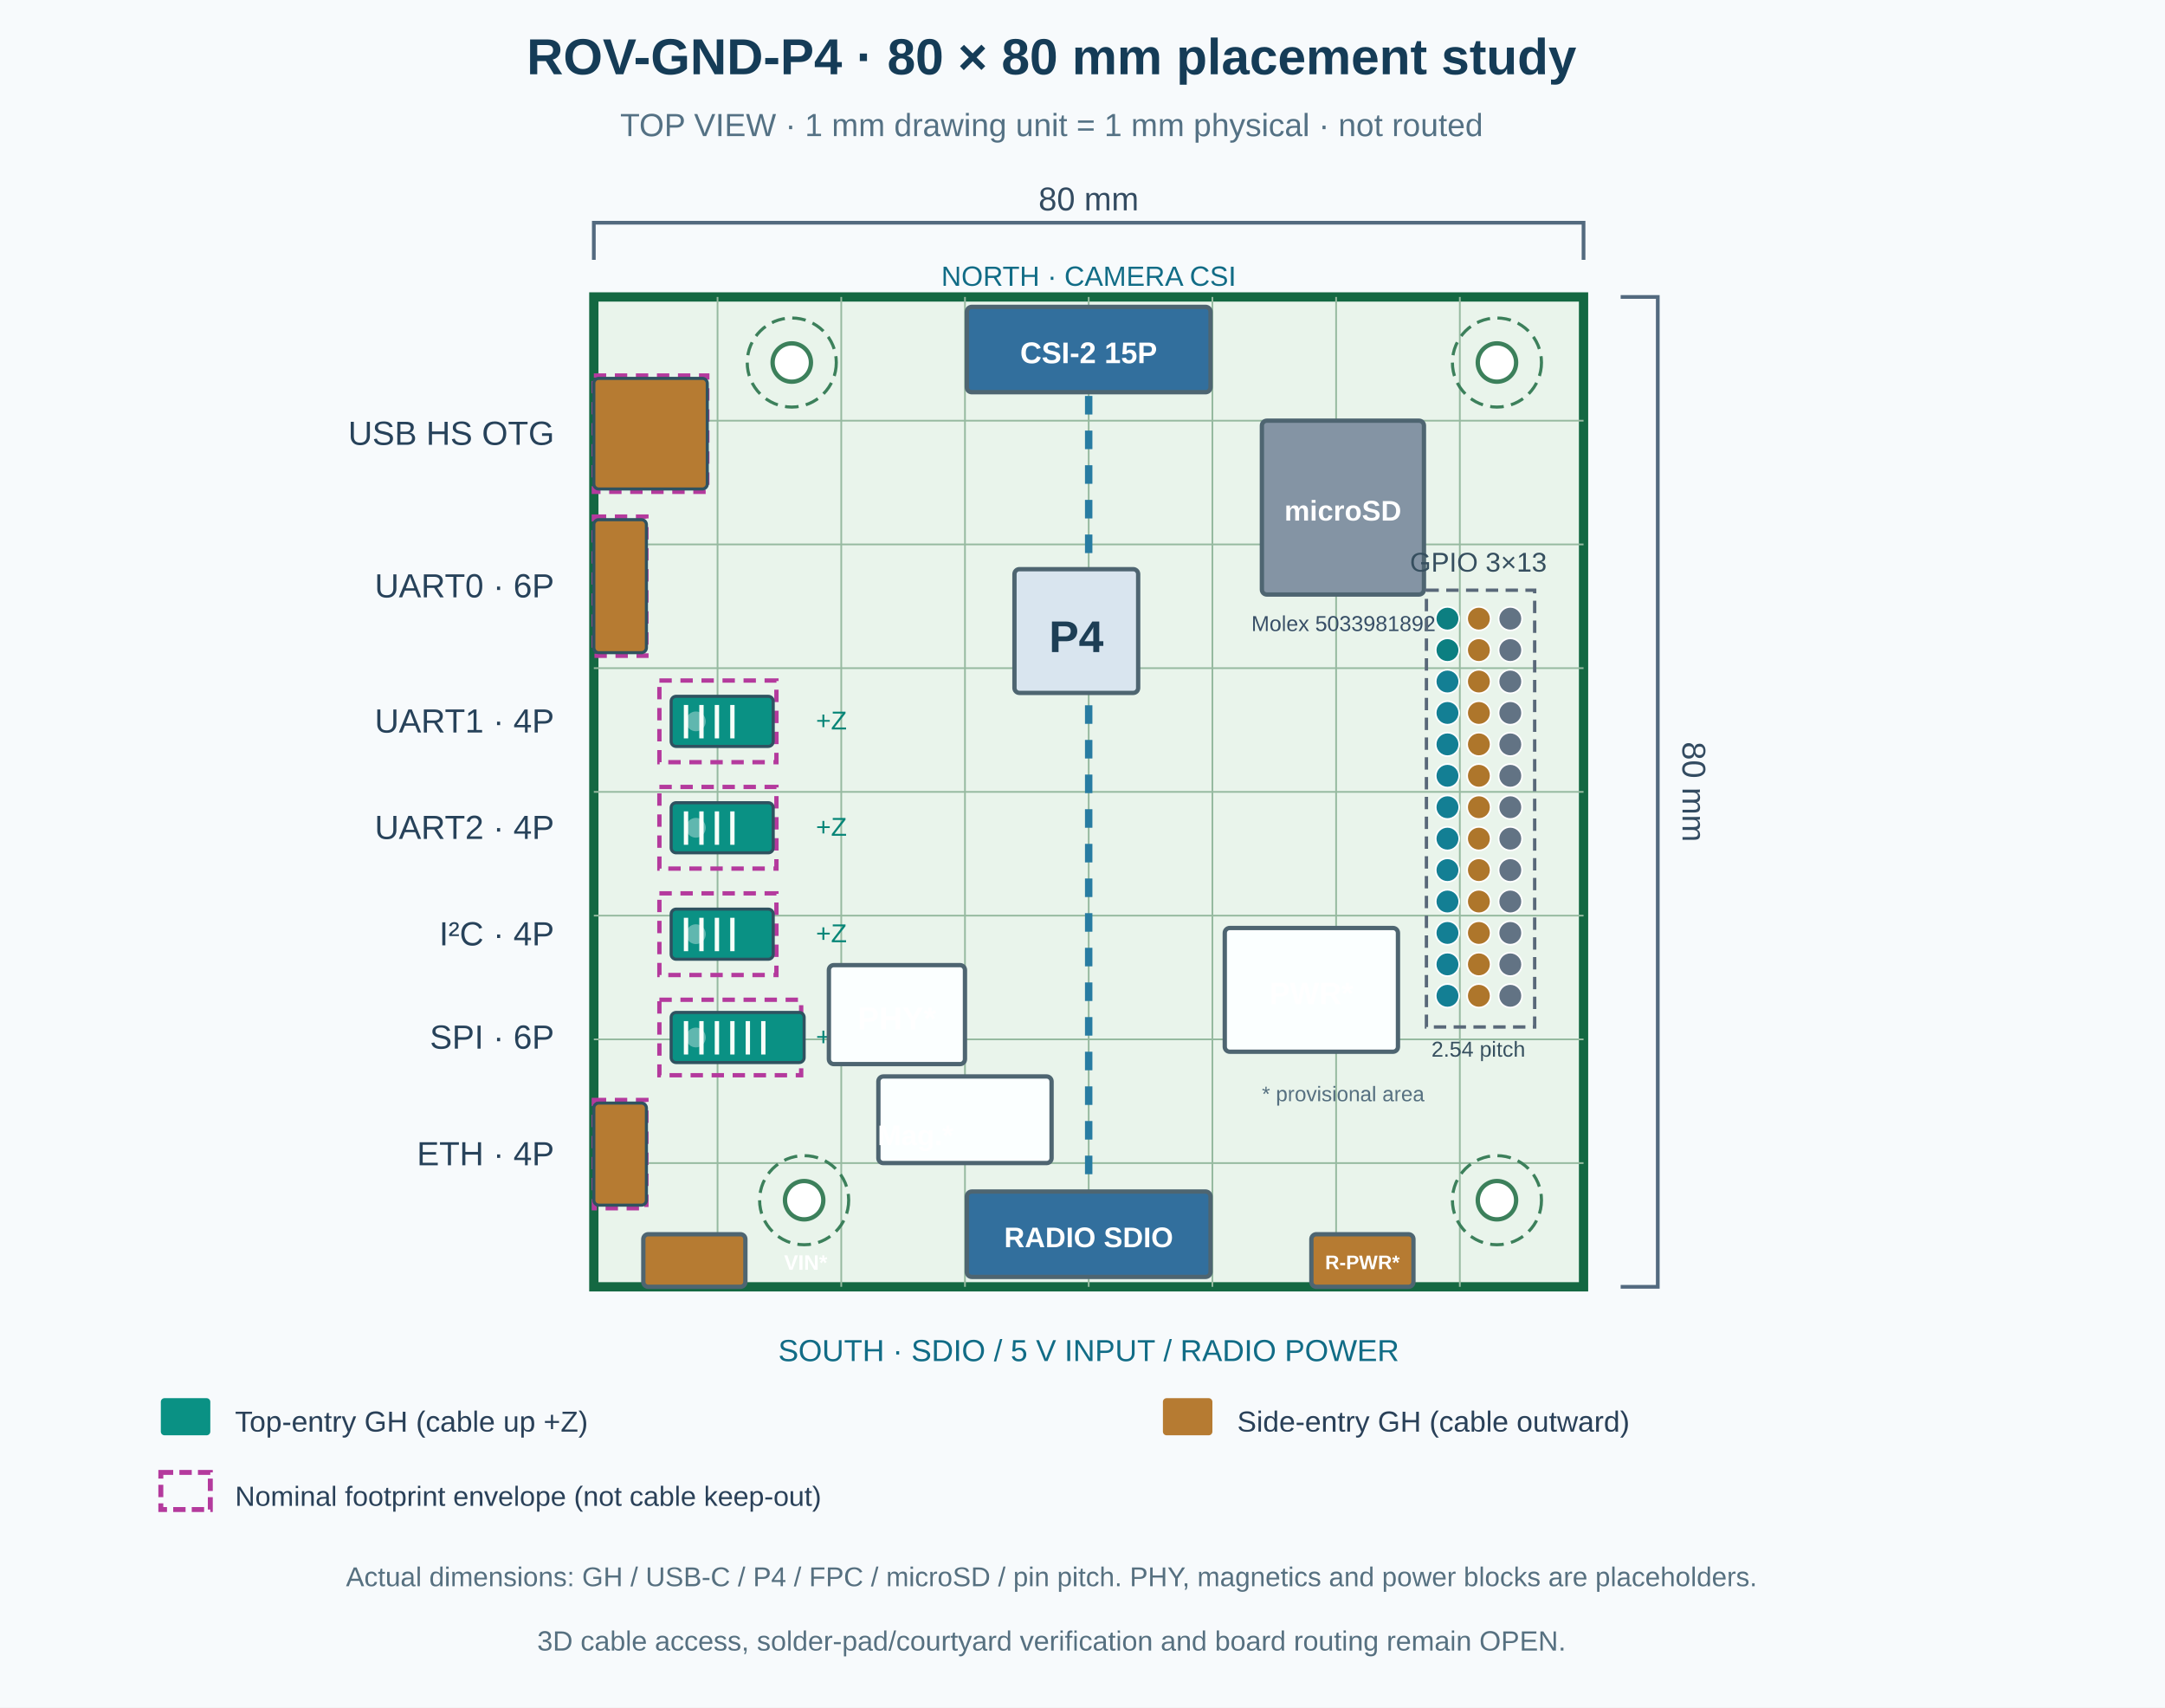
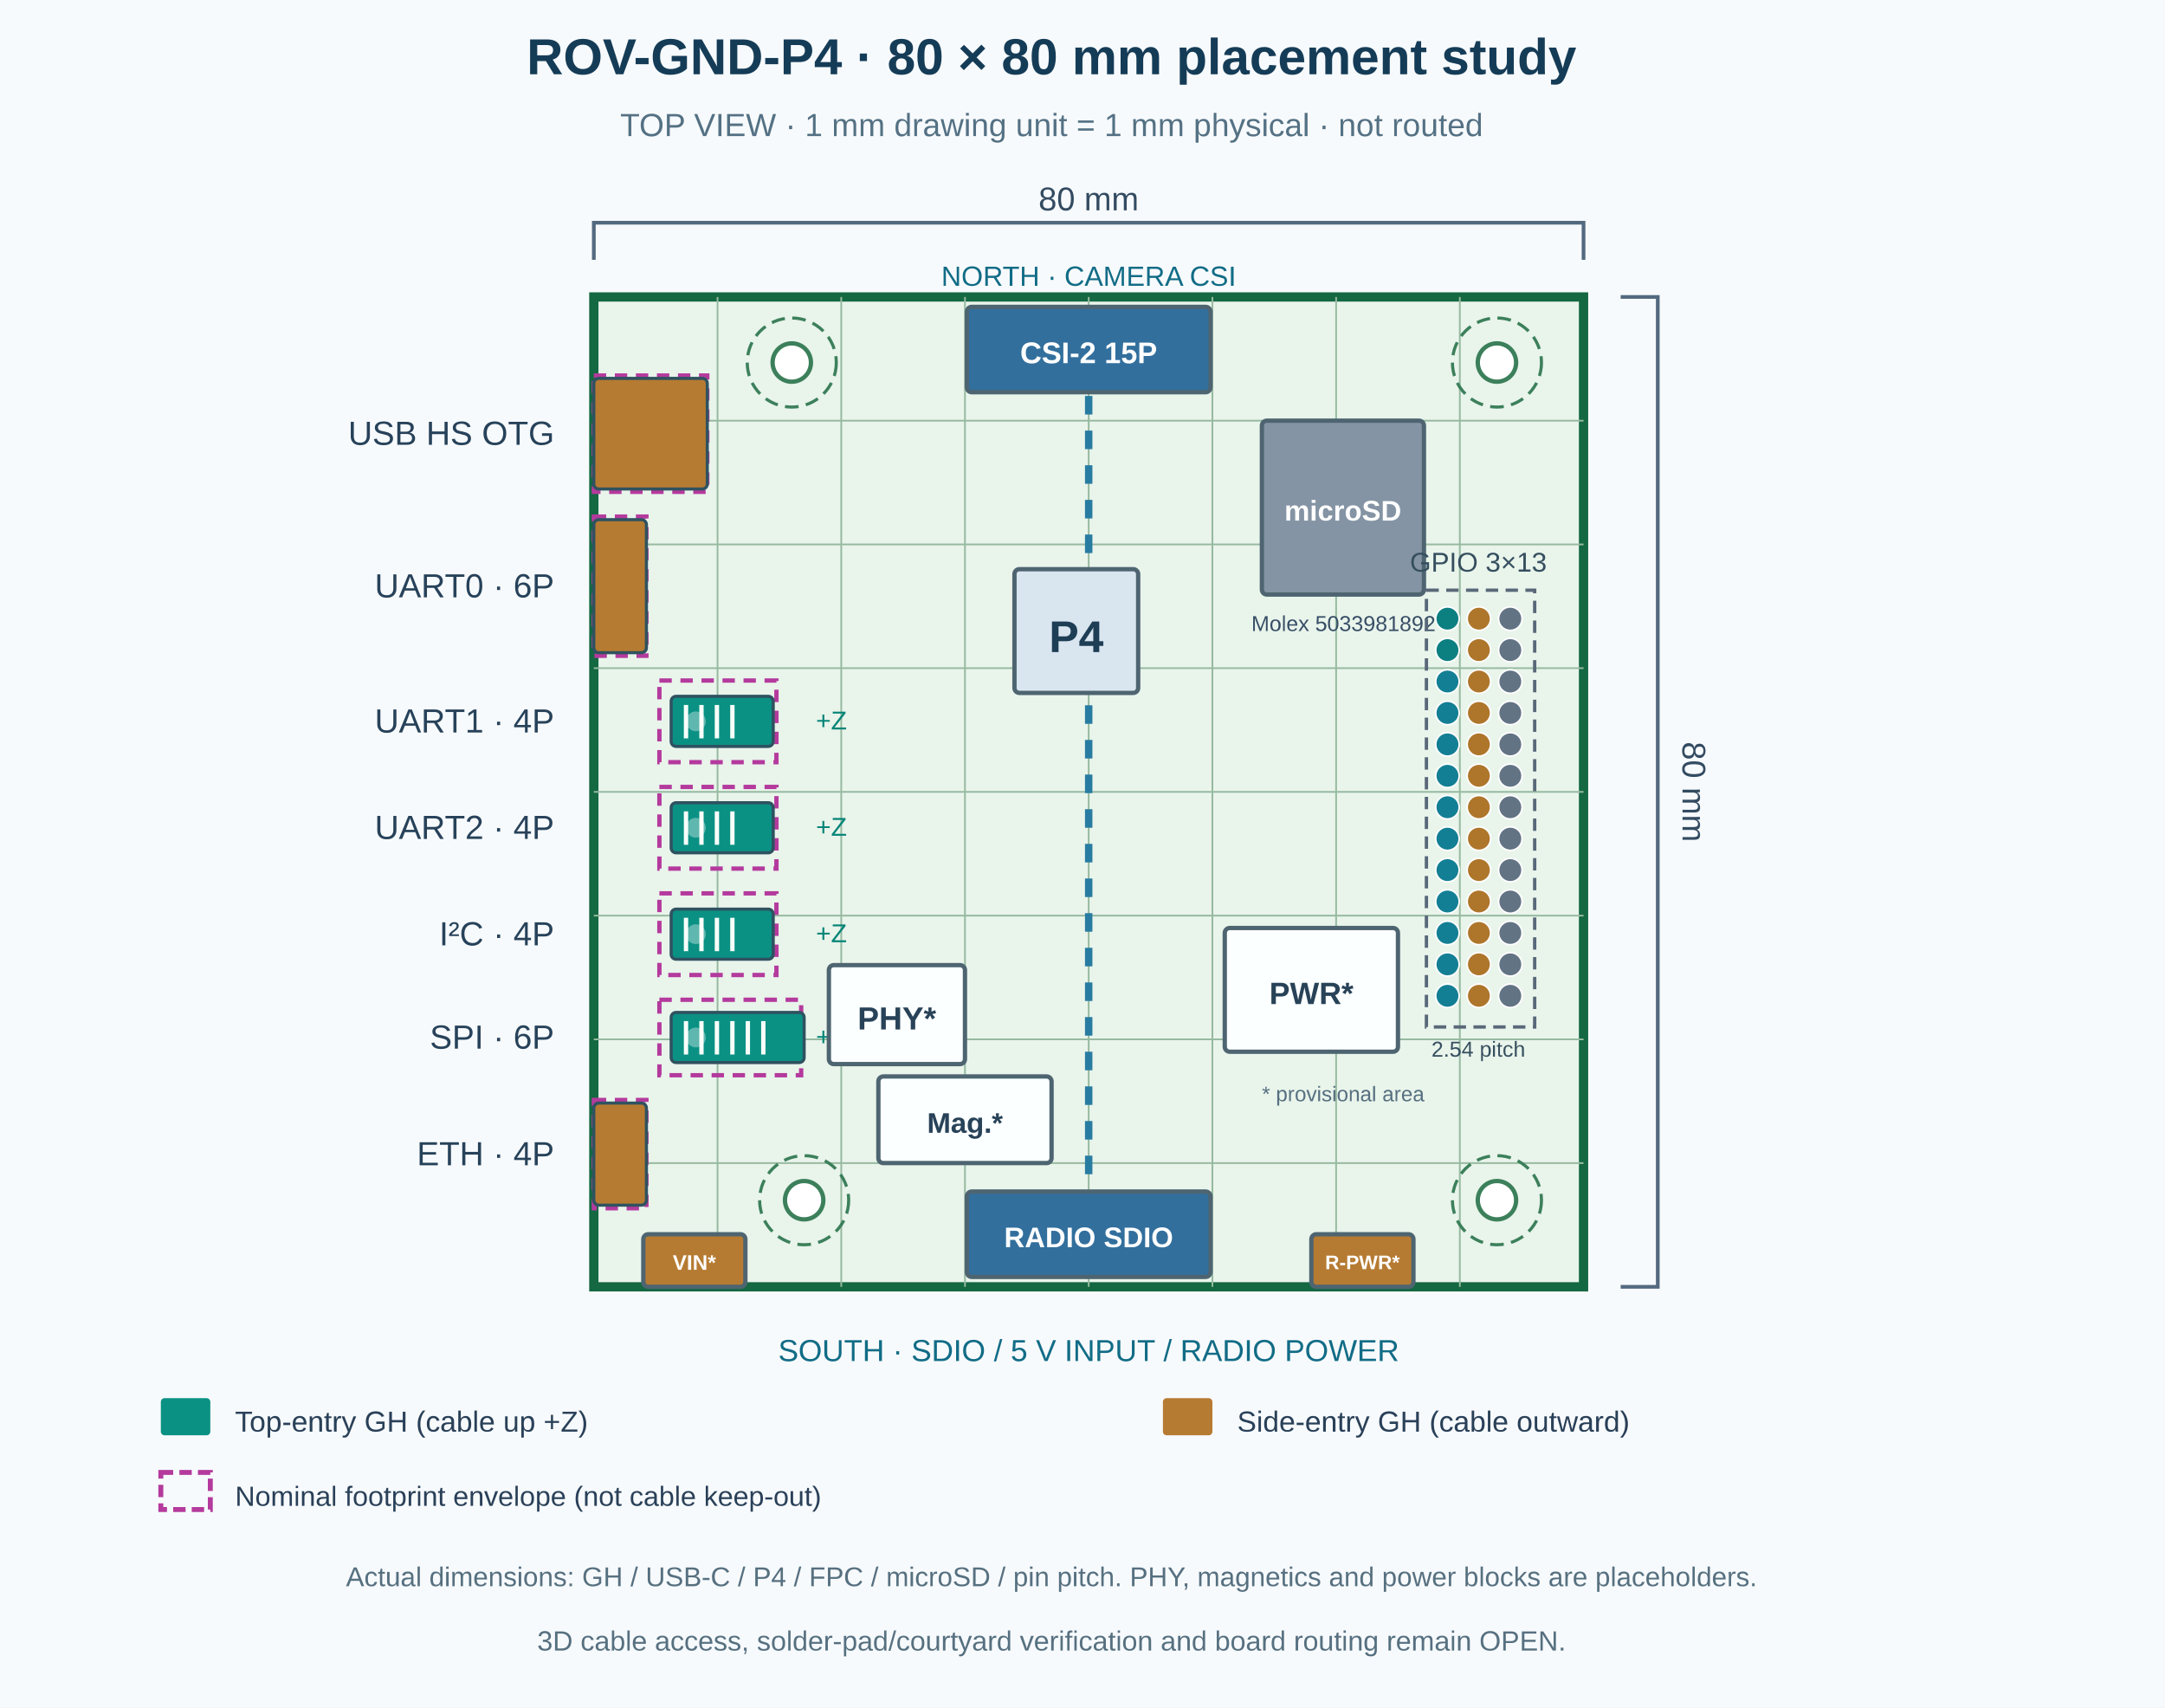
<svg xmlns="http://www.w3.org/2000/svg" width="175mm" height="138mm" viewBox="0 0 175 138" role="img" aria-labelledby="title desc">
  <rect width="175" height="138" fill="#f7fafc" />
  <text x="85" y="6" font-family="Arial,sans-serif" font-size="4.1" text-anchor="middle" fill="#153c57" font-weight="bold">ROV-GND-P4 · 80 × 80 mm placement study</text>
  <text x="85" y="11" font-family="Arial,sans-serif" font-size="2.6" text-anchor="middle" fill="#547184" font-weight="normal">TOP VIEW · 1 mm drawing unit = 1 mm physical · not routed</text>
  <rect x="48" y="24" width="80" height="80" fill="#e9f4eb" stroke="#146842" stroke-width="0.75" />
  <path d="M58 24 V104 M48 34 H128" fill="none" stroke="#96baa0" stroke-width=".14" />
  <path d="M68 24 V104 M48 44 H128" fill="none" stroke="#96baa0" stroke-width=".14" />
  <path d="M78 24 V104 M48 54 H128" fill="none" stroke="#96baa0" stroke-width=".14" />
  <path d="M88 24 V104 M48 64 H128" fill="none" stroke="#96baa0" stroke-width=".14" />
  <path d="M98 24 V104 M48 74 H128" fill="none" stroke="#96baa0" stroke-width=".14" />
  <path d="M108 24 V104 M48 84 H128" fill="none" stroke="#96baa0" stroke-width=".14" />
  <path d="M118 24 V104 M48 94 H128" fill="none" stroke="#96baa0" stroke-width=".14" />
  <path d="M48 21 V18 H128 V21 M131 24 H134 V104 H131" stroke="#536a7f" stroke-width=".3" fill="none" />
  <text x="88" y="17" font-family="Arial,sans-serif" font-size="2.65" text-anchor="middle" fill="#334b61" font-weight="normal">80 mm</text>
  <text x="136" y="64" transform="rotate(90 136 64)" fill="#334b61" font-size="2.65" font-family="Arial,sans-serif" text-anchor="middle">80 mm</text>
  <text x="88" y="23.1" font-family="Arial,sans-serif" font-size="2.25" text-anchor="middle" fill="#116c86" font-weight="normal">NORTH · CAMERA CSI</text>
  <rect x="48" y="30.35" width="9.17" height="9.4" fill="none" stroke="#b43a9d" stroke-width=".35" stroke-dasharray="1 .7" />
  <rect x="48" y="30.58" width="9.17" height="8.94" rx=".4" fill="#b67b32" stroke="#2f5260" stroke-width=".25" />
  <text x="44.8" y="35.95" font-family="Arial,sans-serif" font-size="2.7" text-anchor="end" fill="#27425a" font-weight="normal">USB HS OTG</text>
  <rect x="48" y="41.75" width="4.25" height="11.25" fill="none" stroke="#b43a9d" stroke-width=".35" stroke-dasharray="1 .7" />
  <rect x="48" y="42" width="4.25" height="10.75" rx=".4" fill="#b67b32" stroke="#2f5260" stroke-width=".25" />
  <text x="44.8" y="48.275" font-family="Arial,sans-serif" font-size="2.7" text-anchor="end" fill="#27425a" font-weight="normal">UART0 · 6P</text>
  <rect x="53.3" y="55" width="9.46" height="6.6" fill="none" stroke="#b43a9d" stroke-width=".35" stroke-dasharray="1 .7" />
  <rect x="54.25" y="56.275" width="8.25" height="4.05" rx=".4" fill="#0a9184" stroke="#2f5260" stroke-width=".25" />
  <path d="M55.45 56.975 v2.7" stroke="#f7fff9" stroke-width=".35" />
  <path d="M56.7 56.975 v2.7" stroke="#f7fff9" stroke-width=".35" />
  <path d="M57.95 56.975 v2.7" stroke="#f7fff9" stroke-width=".35" />
  <path d="M59.2 56.975 v2.7" stroke="#f7fff9" stroke-width=".35" />
  <circle cx="56.25" cy="58.3" r=".8" fill="#fff" opacity=".35" />
  <text x="44.8" y="59.2" font-family="Arial,sans-serif" font-size="2.7" text-anchor="end" fill="#27425a" font-weight="normal">UART1 · 4P</text>
  <text x="67.2" y="58.95" font-family="Arial,sans-serif" font-size="2.1" text-anchor="middle" fill="#068577" font-weight="normal">+Z</text>
  <rect x="53.3" y="63.6" width="9.46" height="6.6" fill="none" stroke="#b43a9d" stroke-width=".35" stroke-dasharray="1 .7" />
  <rect x="54.25" y="64.875" width="8.25" height="4.05" rx=".4" fill="#0a9184" stroke="#2f5260" stroke-width=".25" />
  <path d="M55.45 65.575 v2.7" stroke="#f7fff9" stroke-width=".35" />
  <path d="M56.7 65.575 v2.7" stroke="#f7fff9" stroke-width=".35" />
  <path d="M57.95 65.575 v2.7" stroke="#f7fff9" stroke-width=".35" />
  <path d="M59.2 65.575 v2.7" stroke="#f7fff9" stroke-width=".35" />
  <circle cx="56.25" cy="66.9" r=".8" fill="#fff" opacity=".35" />
  <text x="44.8" y="67.8" font-family="Arial,sans-serif" font-size="2.7" text-anchor="end" fill="#27425a" font-weight="normal">UART2 · 4P</text>
  <text x="67.2" y="67.55" font-family="Arial,sans-serif" font-size="2.1" text-anchor="middle" fill="#068577" font-weight="normal">+Z</text>
  <rect x="53.3" y="72.2" width="9.46" height="6.6" fill="none" stroke="#b43a9d" stroke-width=".35" stroke-dasharray="1 .7" />
  <rect x="54.25" y="73.475" width="8.25" height="4.05" rx=".4" fill="#0a9184" stroke="#2f5260" stroke-width=".25" />
  <path d="M55.45 74.175 v2.7" stroke="#f7fff9" stroke-width=".35" />
  <path d="M56.7 74.175 v2.7" stroke="#f7fff9" stroke-width=".35" />
  <path d="M57.95 74.175 v2.7" stroke="#f7fff9" stroke-width=".35" />
  <path d="M59.2 74.175 v2.7" stroke="#f7fff9" stroke-width=".35" />
  <circle cx="56.25" cy="75.5" r=".8" fill="#fff" opacity=".35" />
  <text x="44.8" y="76.4" font-family="Arial,sans-serif" font-size="2.7" text-anchor="end" fill="#27425a" font-weight="normal">I²C · 4P</text>
  <text x="67.2" y="76.15" font-family="Arial,sans-serif" font-size="2.1" text-anchor="middle" fill="#068577" font-weight="normal">+Z</text>
  <rect x="53.3" y="80.8" width="11.46" height="6.1" fill="none" stroke="#b43a9d" stroke-width=".35" stroke-dasharray="1 .7" />
  <rect x="54.25" y="81.825" width="10.75" height="4.05" rx=".4" fill="#0a9184" stroke="#2f5260" stroke-width=".25" />
  <path d="M55.45 82.525 v2.7" stroke="#f7fff9" stroke-width=".35" />
  <path d="M56.7 82.525 v2.7" stroke="#f7fff9" stroke-width=".35" />
  <path d="M57.95 82.525 v2.7" stroke="#f7fff9" stroke-width=".35" />
  <path d="M59.2 82.525 v2.7" stroke="#f7fff9" stroke-width=".35" />
  <path d="M60.45 82.525 v2.7" stroke="#f7fff9" stroke-width=".35" />
  <path d="M61.7 82.525 v2.7" stroke="#f7fff9" stroke-width=".35" />
  <circle cx="56.25" cy="83.85" r=".8" fill="#fff" opacity=".35" />
  <text x="44.8" y="84.75" font-family="Arial,sans-serif" font-size="2.7" text-anchor="end" fill="#27425a" font-weight="normal">SPI · 6P</text>
  <text x="67.2" y="84.5" font-family="Arial,sans-serif" font-size="2.1" text-anchor="middle" fill="#068577" font-weight="normal">+Z</text>
  <rect x="48" y="88.9" width="4.25" height="8.75" fill="none" stroke="#b43a9d" stroke-width=".35" stroke-dasharray="1 .7" />
  <rect x="48" y="89.15" width="4.25" height="8.25" rx=".4" fill="#b67b32" stroke="#2f5260" stroke-width=".25" />
  <text x="44.8" y="94.175" font-family="Arial,sans-serif" font-size="2.7" text-anchor="end" fill="#27425a" font-weight="normal">ETH · 4P</text>
  <rect x="78.15" y="24.8" width="19.7" height="6.9" fill="#326f9d" stroke="#4e6571" stroke-width=".35" rx=".4" />
  <text x="88" y="29.35" font-family="Arial,sans-serif" font-size="2.4" text-anchor="middle" fill="#fff" font-weight="bold">CSI-2 15P</text>
  <rect x="78.15" y="96.3" width="19.7" height="6.9" fill="#326f9d" stroke="#4e6571" stroke-width=".35" rx=".4" />
  <text x="88" y="100.8" font-family="Arial,sans-serif" font-size="2.3" text-anchor="middle" fill="#fff" font-weight="bold">RADIO SDIO</text>
  <rect x="82" y="46" width="10" height="10" fill="#d9e5ef" stroke="#4e6571" stroke-width=".35" rx=".4" />
  <text x="87" y="52.7" font-family="Arial,sans-serif" font-size="3.6" text-anchor="middle" fill="#1d3e55" font-weight="bold">P4</text>
  <path d="M88 32 V45.4 M88 57 V95.9" stroke="#287ca2" stroke-width=".6" stroke-dasharray="1.5 1.3" fill="none" />
  <rect x="102" y="34" width="13.1" height="14.05" fill="#8494a4" stroke="#4e6571" stroke-width=".35" rx=".4" />
  <text x="108.55" y="42.075" font-family="Arial,sans-serif" font-size="2.3" text-anchor="middle" fill="#fff" font-weight="bold">microSD</text>
  <text x="108.6" y="51" font-family="Arial,sans-serif" font-size="1.75" text-anchor="middle" fill="#374e66" font-weight="normal">Molex 5033981892</text>
  <rect x="67" y="78" width="11" height="8" fill="#fbffff" stroke="#4e6571" stroke-width=".35" rx=".4" />
-   <text x="72.5" y="83.2" font-family="Arial,sans-serif" font-size="2.6" text-anchor="middle" fill="#fff" font-weight="bold">PHY*</text>
+   <text x="72.5" y="83.2" font-family="Arial,sans-serif" font-size="2.6" text-anchor="middle" fill="#284258" font-weight="bold">PHY*</text>
  <rect x="71" y="87" width="14" height="7" fill="#fbffff" stroke="#4e6571" stroke-width=".35" rx=".4" />
-   <text x="74" y="92.55" font-family="Arial,sans-serif" font-size="2.3" text-anchor="middle" fill="#fff" font-weight="bold">Mag.*</text>
+   <text x="78" y="91.55" font-family="Arial,sans-serif" font-size="2.3" text-anchor="middle" fill="#284258" font-weight="bold">Mag.*</text>
  <rect x="99" y="75" width="14" height="10" fill="#fbffff" stroke="#4e6571" stroke-width=".35" rx=".4" />
-   <text x="106" y="81.15" font-family="Arial,sans-serif" font-size="2.5" text-anchor="middle" fill="#fff" font-weight="bold">PWR*</text>
+   <text x="106" y="81.15" font-family="Arial,sans-serif" font-size="2.5" text-anchor="middle" fill="#284258" font-weight="bold">PWR*</text>
  <text x="102" y="89" font-family="Arial,sans-serif" font-size="1.7" text-anchor="start" fill="#567080" font-weight="normal">* provisional area</text>
  <circle cx="117" cy="50" r=".95" stroke="#fff" stroke-width=".13" fill="#0c7f81" />
  <circle cx="119.54" cy="50" r=".95" stroke="#fff" stroke-width=".13" fill="#ae762b" />
  <circle cx="122.08" cy="50" r=".95" stroke="#fff" stroke-width=".13" fill="#627384" />
  <circle cx="117" cy="52.54" r=".95" stroke="#fff" stroke-width=".13" fill="#0c7f81" />
  <circle cx="119.54" cy="52.54" r=".95" stroke="#fff" stroke-width=".13" fill="#ae762b" />
  <circle cx="122.08" cy="52.54" r=".95" stroke="#fff" stroke-width=".13" fill="#627384" />
  <circle cx="117" cy="55.08" r=".95" stroke="#fff" stroke-width=".13" fill="#137f94" />
  <circle cx="119.54" cy="55.08" r=".95" stroke="#fff" stroke-width=".13" fill="#ae762b" />
  <circle cx="122.08" cy="55.08" r=".95" stroke="#fff" stroke-width=".13" fill="#627384" />
  <circle cx="117" cy="57.62" r=".95" stroke="#fff" stroke-width=".13" fill="#137f94" />
  <circle cx="119.54" cy="57.62" r=".95" stroke="#fff" stroke-width=".13" fill="#ae762b" />
  <circle cx="122.08" cy="57.62" r=".95" stroke="#fff" stroke-width=".13" fill="#627384" />
  <circle cx="117" cy="60.16" r=".95" stroke="#fff" stroke-width=".13" fill="#137f94" />
  <circle cx="119.54" cy="60.16" r=".95" stroke="#fff" stroke-width=".13" fill="#ae762b" />
  <circle cx="122.08" cy="60.16" r=".95" stroke="#fff" stroke-width=".13" fill="#627384" />
  <circle cx="117" cy="62.7" r=".95" stroke="#fff" stroke-width=".13" fill="#137f94" />
  <circle cx="119.54" cy="62.7" r=".95" stroke="#fff" stroke-width=".13" fill="#ae762b" />
  <circle cx="122.08" cy="62.7" r=".95" stroke="#fff" stroke-width=".13" fill="#627384" />
  <circle cx="117" cy="65.24" r=".95" stroke="#fff" stroke-width=".13" fill="#137f94" />
  <circle cx="119.54" cy="65.24" r=".95" stroke="#fff" stroke-width=".13" fill="#ae762b" />
  <circle cx="122.08" cy="65.24" r=".95" stroke="#fff" stroke-width=".13" fill="#627384" />
  <circle cx="117" cy="67.78" r=".95" stroke="#fff" stroke-width=".13" fill="#137f94" />
  <circle cx="119.54" cy="67.78" r=".95" stroke="#fff" stroke-width=".13" fill="#ae762b" />
  <circle cx="122.08" cy="67.78" r=".95" stroke="#fff" stroke-width=".13" fill="#627384" />
  <circle cx="117" cy="70.32" r=".95" stroke="#fff" stroke-width=".13" fill="#137f94" />
  <circle cx="119.54" cy="70.32" r=".95" stroke="#fff" stroke-width=".13" fill="#ae762b" />
  <circle cx="122.08" cy="70.32" r=".95" stroke="#fff" stroke-width=".13" fill="#627384" />
  <circle cx="117" cy="72.86" r=".95" stroke="#fff" stroke-width=".13" fill="#137f94" />
  <circle cx="119.54" cy="72.86" r=".95" stroke="#fff" stroke-width=".13" fill="#ae762b" />
  <circle cx="122.08" cy="72.86" r=".95" stroke="#fff" stroke-width=".13" fill="#627384" />
  <circle cx="117" cy="75.4" r=".95" stroke="#fff" stroke-width=".13" fill="#137f94" />
  <circle cx="119.54" cy="75.4" r=".95" stroke="#fff" stroke-width=".13" fill="#ae762b" />
  <circle cx="122.08" cy="75.4" r=".95" stroke="#fff" stroke-width=".13" fill="#627384" />
  <circle cx="117" cy="77.94" r=".95" stroke="#fff" stroke-width=".13" fill="#137f94" />
  <circle cx="119.54" cy="77.94" r=".95" stroke="#fff" stroke-width=".13" fill="#ae762b" />
  <circle cx="122.08" cy="77.94" r=".95" stroke="#fff" stroke-width=".13" fill="#627384" />
  <circle cx="117" cy="80.48" r=".95" stroke="#fff" stroke-width=".13" fill="#137f94" />
  <circle cx="119.54" cy="80.48" r=".95" stroke="#fff" stroke-width=".13" fill="#ae762b" />
  <circle cx="122.08" cy="80.48" r=".95" stroke="#fff" stroke-width=".13" fill="#627384" />
  <rect x="115.3" y="47.7" width="8.75" height="35.3" fill="none" stroke="#596879" stroke-width=".27" stroke-dasharray="1 .6" />
  <text x="119.5" y="46.2" font-family="Arial,sans-serif" font-size="2.2" text-anchor="middle" fill="#364f5f" font-weight="normal">GPIO 3×13</text>
  <text x="119.5" y="85.4" font-family="Arial,sans-serif" font-size="1.75" text-anchor="middle" fill="#364f5f" font-weight="normal">2.54 pitch</text>
  <rect x="52" y="99.75" width="8.25" height="4.25" fill="#b67b32" stroke="#4e6571" stroke-width=".35" rx=".4" />
-   <text x="65.125" y="102.625" font-family="Arial,sans-serif" font-size="1.7" text-anchor="middle" fill="#fff" font-weight="bold">VIN*</text>
+   <text x="56.125" y="102.625" font-family="Arial,sans-serif" font-size="1.7" text-anchor="middle" fill="#fff" font-weight="bold">VIN*</text>
  <rect x="106" y="99.75" width="8.25" height="4.25" fill="#b67b32" stroke="#4e6571" stroke-width=".35" rx=".4" />
  <text x="110.125" y="102.575" font-family="Arial,sans-serif" font-size="1.6" text-anchor="middle" fill="#fff" font-weight="bold">R-PWR*</text>
  <circle cx="64" cy="29.3" r="1.55" fill="#fff" stroke="#3c805b" stroke-width=".35" />
  <circle cx="64" cy="29.3" r="3.6" fill="none" stroke="#3c805b" stroke-width=".25" stroke-dasharray="1.1 .6" />
  <circle cx="121" cy="29.3" r="1.55" fill="#fff" stroke="#3c805b" stroke-width=".35" />
  <circle cx="121" cy="29.3" r="3.6" fill="none" stroke="#3c805b" stroke-width=".25" stroke-dasharray="1.1 .6" />
  <circle cx="65" cy="97" r="1.55" fill="#fff" stroke="#3c805b" stroke-width=".35" />
  <circle cx="65" cy="97" r="3.6" fill="none" stroke="#3c805b" stroke-width=".25" stroke-dasharray="1.1 .6" />
  <circle cx="121" cy="97" r="1.55" fill="#fff" stroke="#3c805b" stroke-width=".35" />
  <circle cx="121" cy="97" r="3.6" fill="none" stroke="#3c805b" stroke-width=".25" stroke-dasharray="1.1 .6" />
  <text x="88" y="110" font-family="Arial,sans-serif" font-size="2.45" text-anchor="middle" fill="#116c86" font-weight="normal">SOUTH · SDIO / 5 V INPUT / RADIO POWER</text>
  <rect x="13" y="113" width="4" height="3" fill="#0a9184" rx=".3" />
  <text x="19" y="115.7" font-family="Arial,sans-serif" font-size="2.35" text-anchor="start" fill="#294058" font-weight="normal">Top-entry GH (cable up +Z)</text>
  <rect x="94" y="113" width="4" height="3" fill="#b67b32" rx=".3" />
  <text x="100" y="115.7" font-family="Arial,sans-serif" font-size="2.35" text-anchor="start" fill="#294058" font-weight="normal">Side-entry GH (cable outward)</text>
  <rect x="13" y="119" width="4" height="3" fill="none" stroke="#b43a9d" stroke-width=".4" stroke-dasharray="1 .5" />
  <text x="19" y="121.7" font-family="Arial,sans-serif" font-size="2.25" text-anchor="start" fill="#294058" font-weight="normal">Nominal footprint envelope (not cable keep-out)</text>
  <text x="85" y="128.2" font-family="Arial,sans-serif" font-size="2.2" text-anchor="middle" fill="#567080" font-weight="normal">Actual dimensions: GH / USB-C / P4 / FPC / microSD / pin pitch. PHY, magnetics and power blocks are placeholders.</text>
  <text x="85" y="133.4" font-family="Arial,sans-serif" font-size="2.25" text-anchor="middle" fill="#567080" font-weight="normal">3D cable access, solder-pad/courtyard verification and board routing remain OPEN.</text>
</svg>
